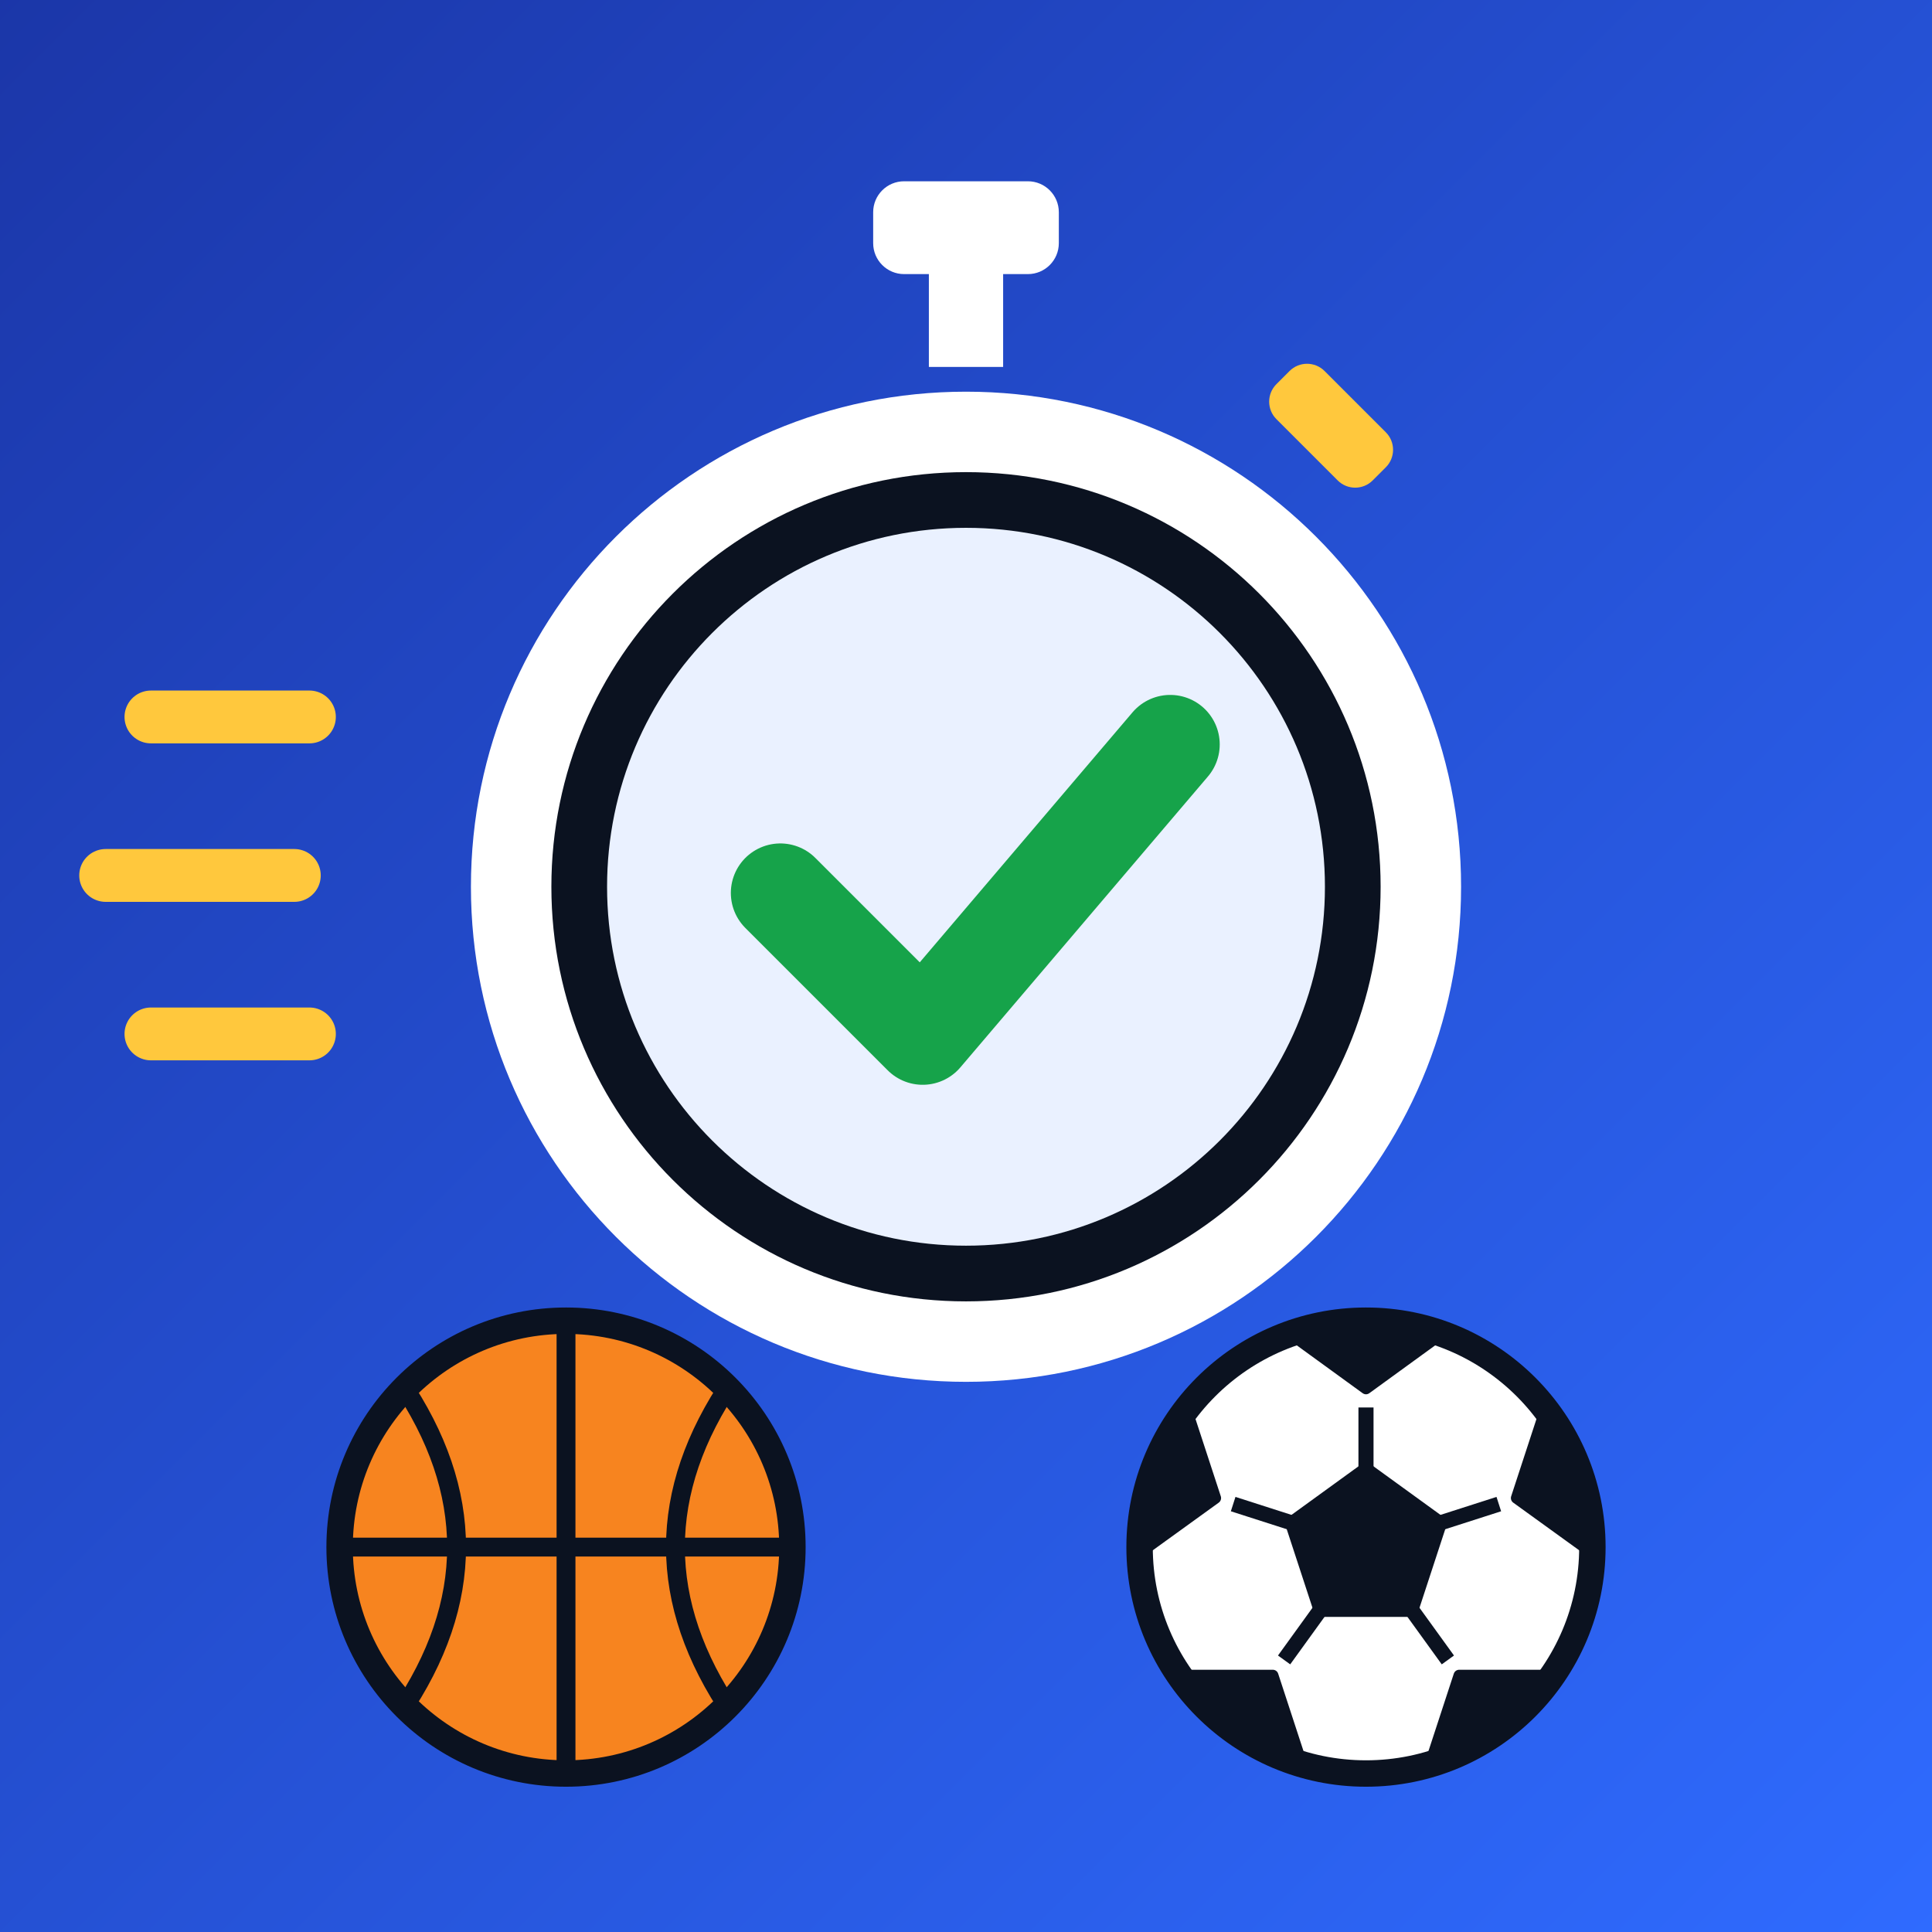
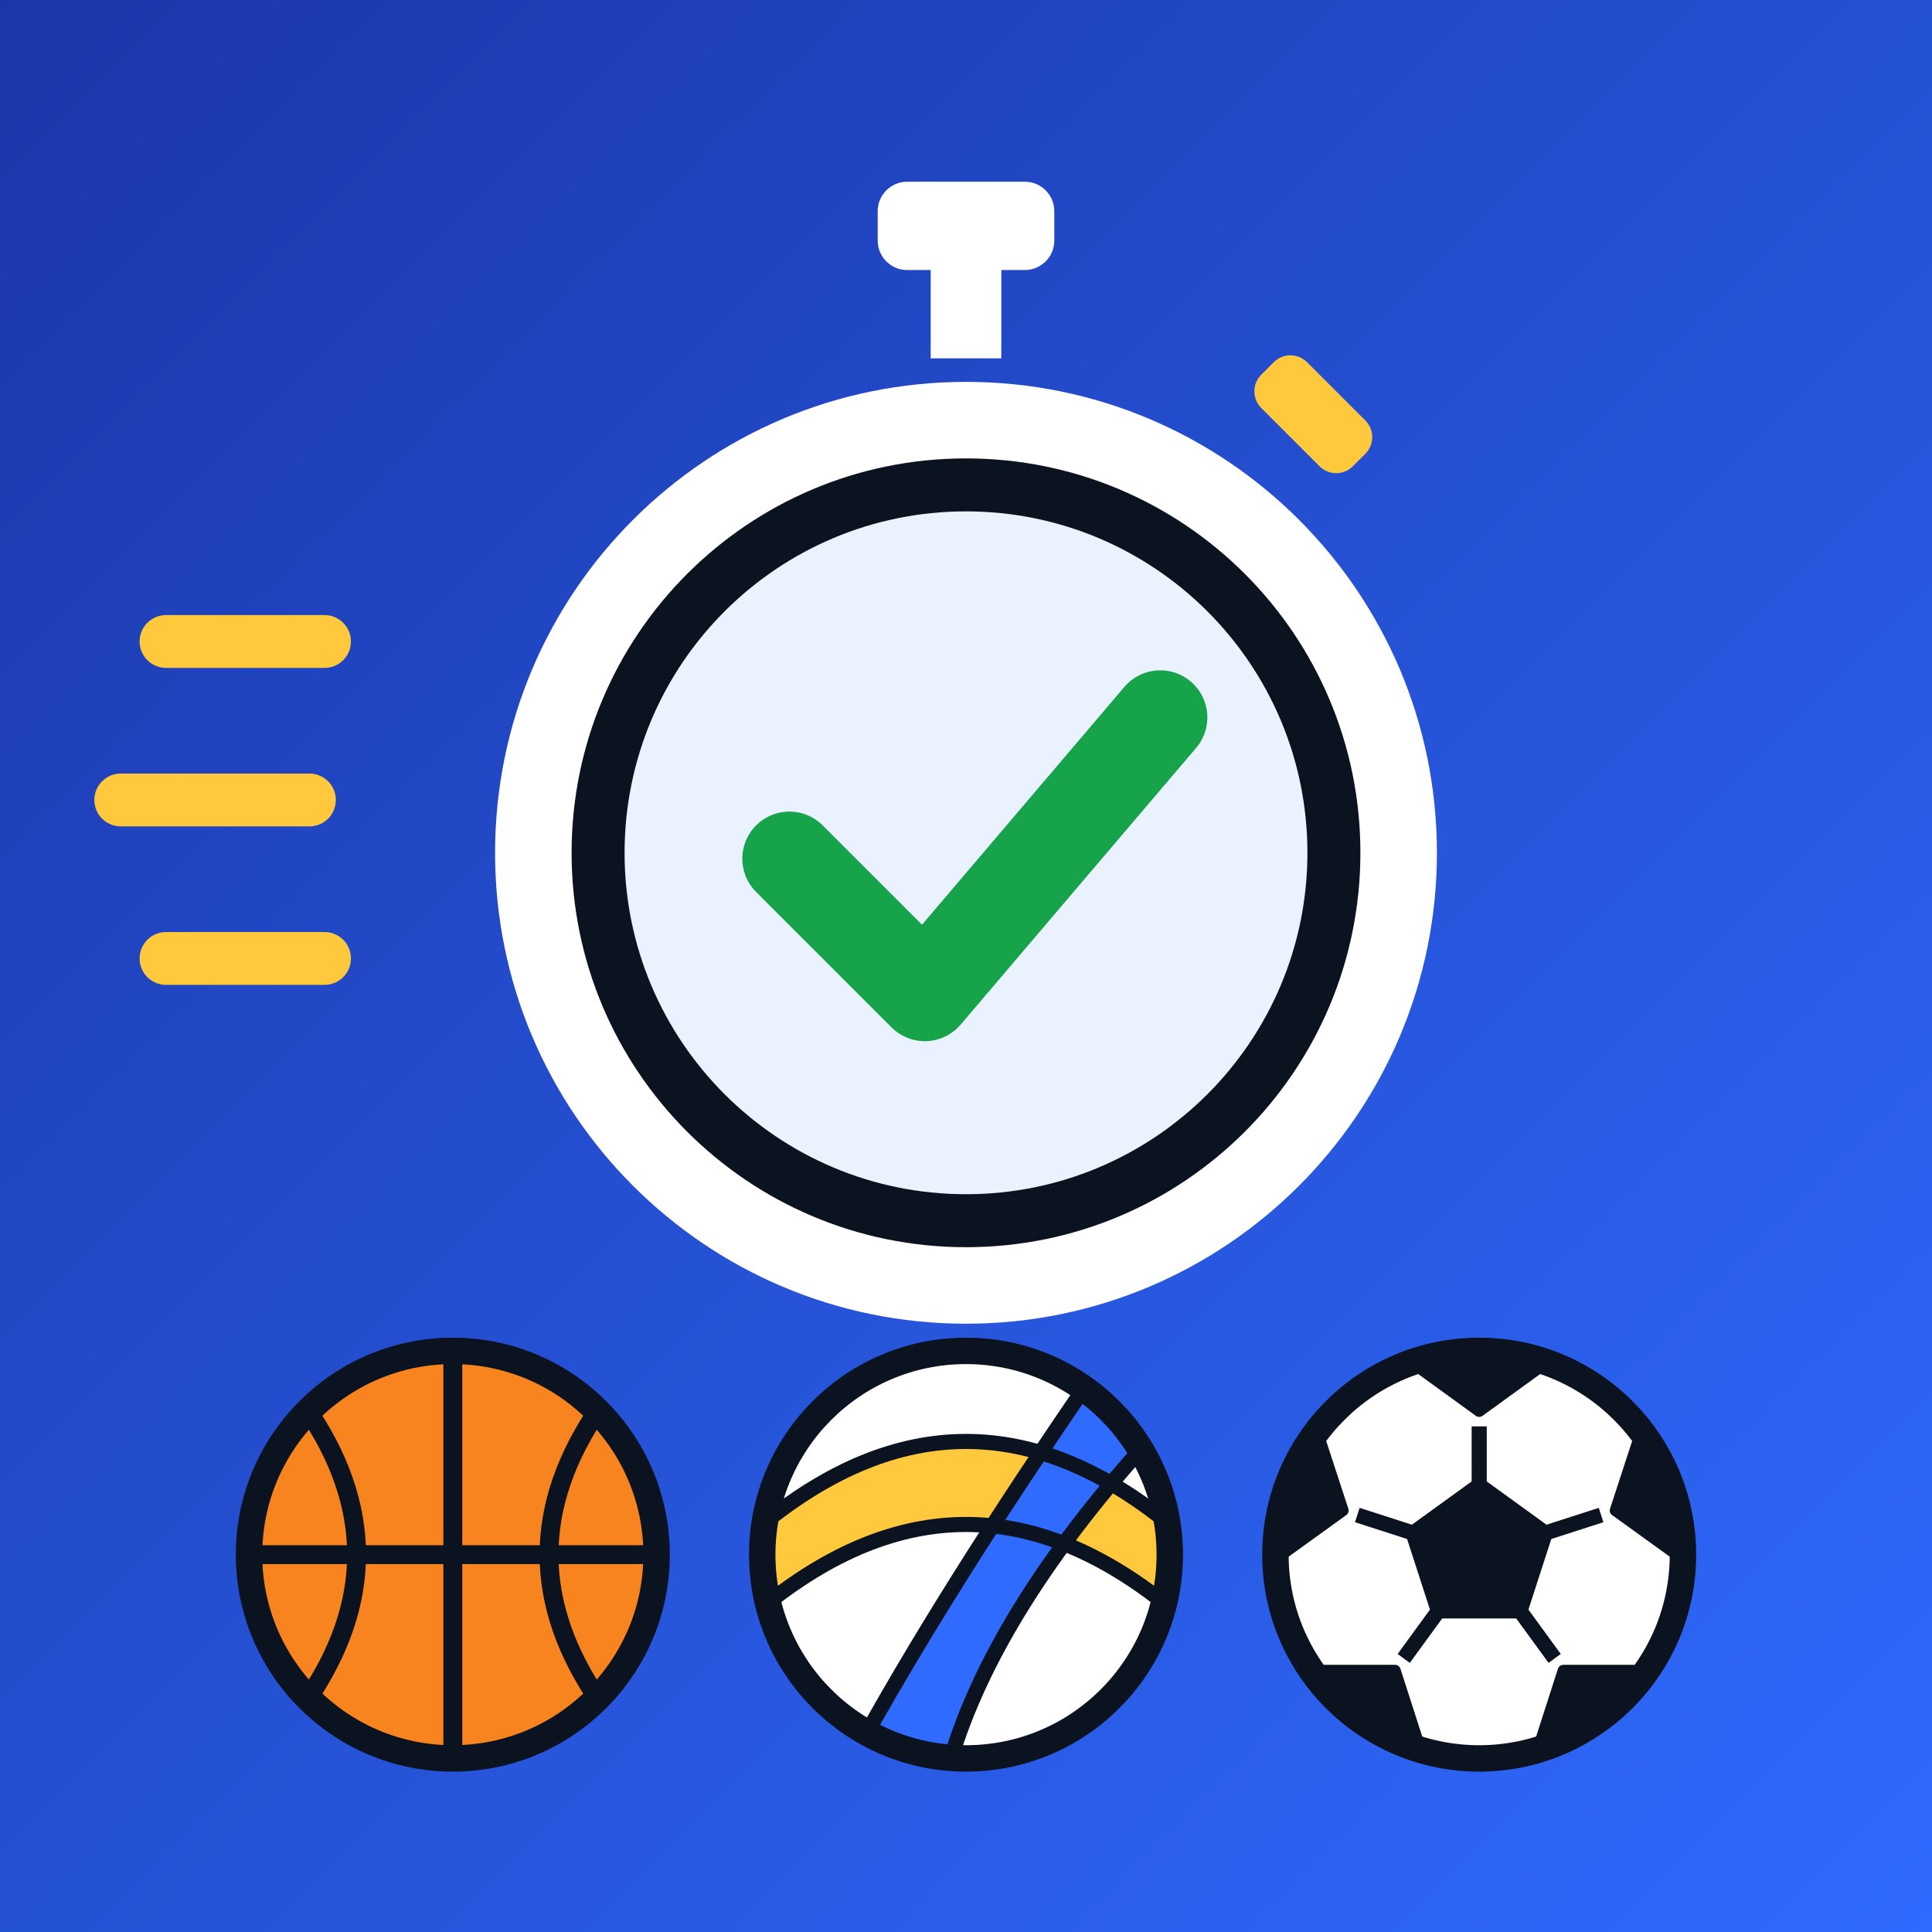
<svg xmlns="http://www.w3.org/2000/svg" viewBox="0 0 512 512" width="512" height="512">
  <defs>
    <linearGradient id="bg" x1="0" y1="0" x2="1" y2="1">
      <stop offset="0" stop-color="#1B36A8" />
      <stop offset="1" stop-color="#2F6BFF" />
    </linearGradient>
  </defs>
  <rect width="512" height="512" fill="url(#bg)" />
  <g stroke="#FFC83D" stroke-width="14" stroke-linecap="round">
-     <line x1="40" y1="190" x2="82" y2="190" />
-     <line x1="28" y1="232" x2="78" y2="232" />
-     <line x1="40" y1="274" x2="82" y2="274" />
+     <line x1="44" y1="170" x2="86" y2="170" />
+     <line x1="32" y1="212" x2="82" y2="212" />
+     <line x1="44" y1="254" x2="86" y2="254" />
  </g>
-   <g transform="translate(256 235) scale(.82) translate(-256 -290)">
+   <g transform="translate(256 226) scale(.78) translate(-256 -290)">
    <rect x="226" y="62" width="60" height="30" rx="10" fill="#FFFFFF" />
    <rect x="244" y="88" width="24" height="34" fill="#FFFFFF" />
    <rect x="352" y="130" width="44" height="22" rx="8" fill="#FFC83D" transform="rotate(45 374 141)" />
    <circle cx="256" cy="290" r="160" fill="#FFFFFF" />
    <circle cx="256" cy="290" r="134" fill="#0B1220" />
    <circle cx="256" cy="290" r="116" fill="#EAF1FF" />
    <path d="M196 292 L242 338 L322 244" fill="none" stroke="#16A34A" stroke-width="32" stroke-linecap="round" stroke-linejoin="round" />
  </g>
-   <g>
-     <clipPath id="cb">
-       <circle cx="150" cy="410" r="60" />
-     </clipPath>
-     <circle cx="150" cy="410" r="60" fill="#F7841F" />
-     <g clip-path="url(#cb)" fill="none" stroke="#0B1220" stroke-width="5" stroke-linecap="round">
-       <line x1="150" y1="350" x2="150" y2="470" />
-       <line x1="90" y1="410" x2="210" y2="410" />
-       <path d="M106 366 Q136 410 106 454" />
-       <path d="M194 366 Q164 410 194 454" />
-     </g>
-     <circle cx="150" cy="410" r="60" fill="none" stroke="#0B1220" stroke-width="7" />
+   <clipPath id="cb0">
+     <circle cx="120" cy="412" r="54" />
+   </clipPath>
+   <circle cx="120" cy="412" r="54" fill="#F7841F" />
+   <g clip-path="url(#cb0)" fill="none" stroke="#0B1220" stroke-width="5" stroke-linecap="round">
+     <line x1="120" y1="358" x2="120" y2="466" />
+     <line x1="66" y1="412" x2="174" y2="412" />
+     <path d="M81 373 Q108 412 81 451" />
+     <path d="M159 373 Q132 412 159 451" />
  </g>
-   <g>
-     <clipPath id="cs">
-       <circle cx="362" cy="410" r="60" />
-     </clipPath>
-     <circle cx="362" cy="410" r="60" fill="#FFFFFF" />
-     <g clip-path="url(#cs)" fill="#0B1220" stroke="#0B1220" stroke-width="3" stroke-linejoin="round">
-       <polygon points="362.0,389.0 382.0,403.5 374.3,427.0 349.7,427.0 342.0,403.5" />
-       <line x1="362.0" y1="390.0" x2="362.0" y2="373.0" stroke-width="4" />
-       <polygon points="362.0,368.0 343.0,354.2 350.2,331.8 373.8,331.8 381.0,354.2" />
-       <line x1="381.0" y1="403.8" x2="397.2" y2="398.6" stroke-width="4" />
-       <polygon points="401.9,397.0 409.2,374.7 432.7,374.7 440.0,397.0 421.0,410.8" />
-       <line x1="373.8" y1="426.2" x2="383.7" y2="439.9" stroke-width="4" />
-       <polygon points="386.7,444.0 410.2,444.0 417.5,466.3 398.4,480.2 379.4,466.3" />
-       <line x1="350.2" y1="426.2" x2="340.3" y2="439.9" stroke-width="4" />
-       <polygon points="337.3,444.0 344.6,466.3 325.6,480.2 306.5,466.3 313.8,444.0" />
-       <line x1="343.0" y1="403.8" x2="326.8" y2="398.6" stroke-width="4" />
-       <polygon points="322.1,397.0 303.0,410.8 284.0,397.0 291.3,374.7 314.8,374.7" />
-     </g>
-     <circle cx="362" cy="410" r="60" fill="none" stroke="#0B1220" stroke-width="7" />
+   <circle cx="120" cy="412" r="54" fill="none" stroke="#0B1220" stroke-width="7" />
+   <clipPath id="cv0">
+     <circle cx="256" cy="412" r="54" />
+   </clipPath>
+   <circle cx="256" cy="412" r="54" fill="#FFFFFF" />
+   <g clip-path="url(#cv0)">
+     <path d="M202 404 Q256 360 310 404 L310 426 Q256 382 202 426 Z" fill="#FFC83D" />
+     <path d="M226 466 Q250 422 290 364 L306 380 Q264 426 252 466 Z" fill="#2F6BFF" />
+     <path d="M202 404 Q256 360 310 404" fill="none" stroke="#0B1220" stroke-width="4" />
+     <path d="M202 426 Q256 382 310 426" fill="none" stroke="#0B1220" stroke-width="4" />
+     <path d="M226 466 Q250 422 290 364" fill="none" stroke="#0B1220" stroke-width="4" />
+     <path d="M252 466 Q264 426 306 380" fill="none" stroke="#0B1220" stroke-width="4" />
  </g>
+   <circle cx="256" cy="412" r="54" fill="none" stroke="#0B1220" stroke-width="7" />
+   <clipPath id="cs0">
+     <circle cx="392" cy="412" r="54" />
+   </clipPath>
+   <circle cx="392" cy="412" r="54" fill="#FFFFFF" />
+   <g clip-path="url(#cs0)" fill="#0B1220" stroke="#0B1220" stroke-width="3" stroke-linejoin="round">
+     <polygon points="392.0,393.0 410.1,406.1 403.2,427.4 380.8,427.4 373.9,406.1" />
+     <line x1="392.0" y1="394.0" x2="392.0" y2="378.0" stroke-width="4" />
+     <polygon points="392.0,374.0 374.9,361.6 381.4,341.4 402.6,341.4 409.1,361.6" />
+     <line x1="409.1" y1="406.4" x2="424.3" y2="401.5" stroke-width="4" />
+     <polygon points="428.1,400.3 434.7,380.1 455.8,380.1 462.4,400.3 445.3,412.7" />
+     <line x1="402.6" y1="426.6" x2="412.0" y2="439.5" stroke-width="4" />
+     <polygon points="414.3,442.7 435.5,442.7 442.0,462.9 424.9,475.3 407.8,462.9" />
+     <line x1="381.4" y1="426.6" x2="372.0" y2="439.5" stroke-width="4" />
+     <polygon points="369.7,442.7 376.2,462.9 359.1,475.3 342.0,462.9 348.5,442.7" />
+     <line x1="374.9" y1="406.4" x2="359.7" y2="401.5" stroke-width="4" />
+     <polygon points="355.9,400.3 338.7,412.7 321.6,400.3 328.2,380.1 349.3,380.1" />
+   </g>
+   <circle cx="392" cy="412" r="54" fill="none" stroke="#0B1220" stroke-width="7" />
</svg>
